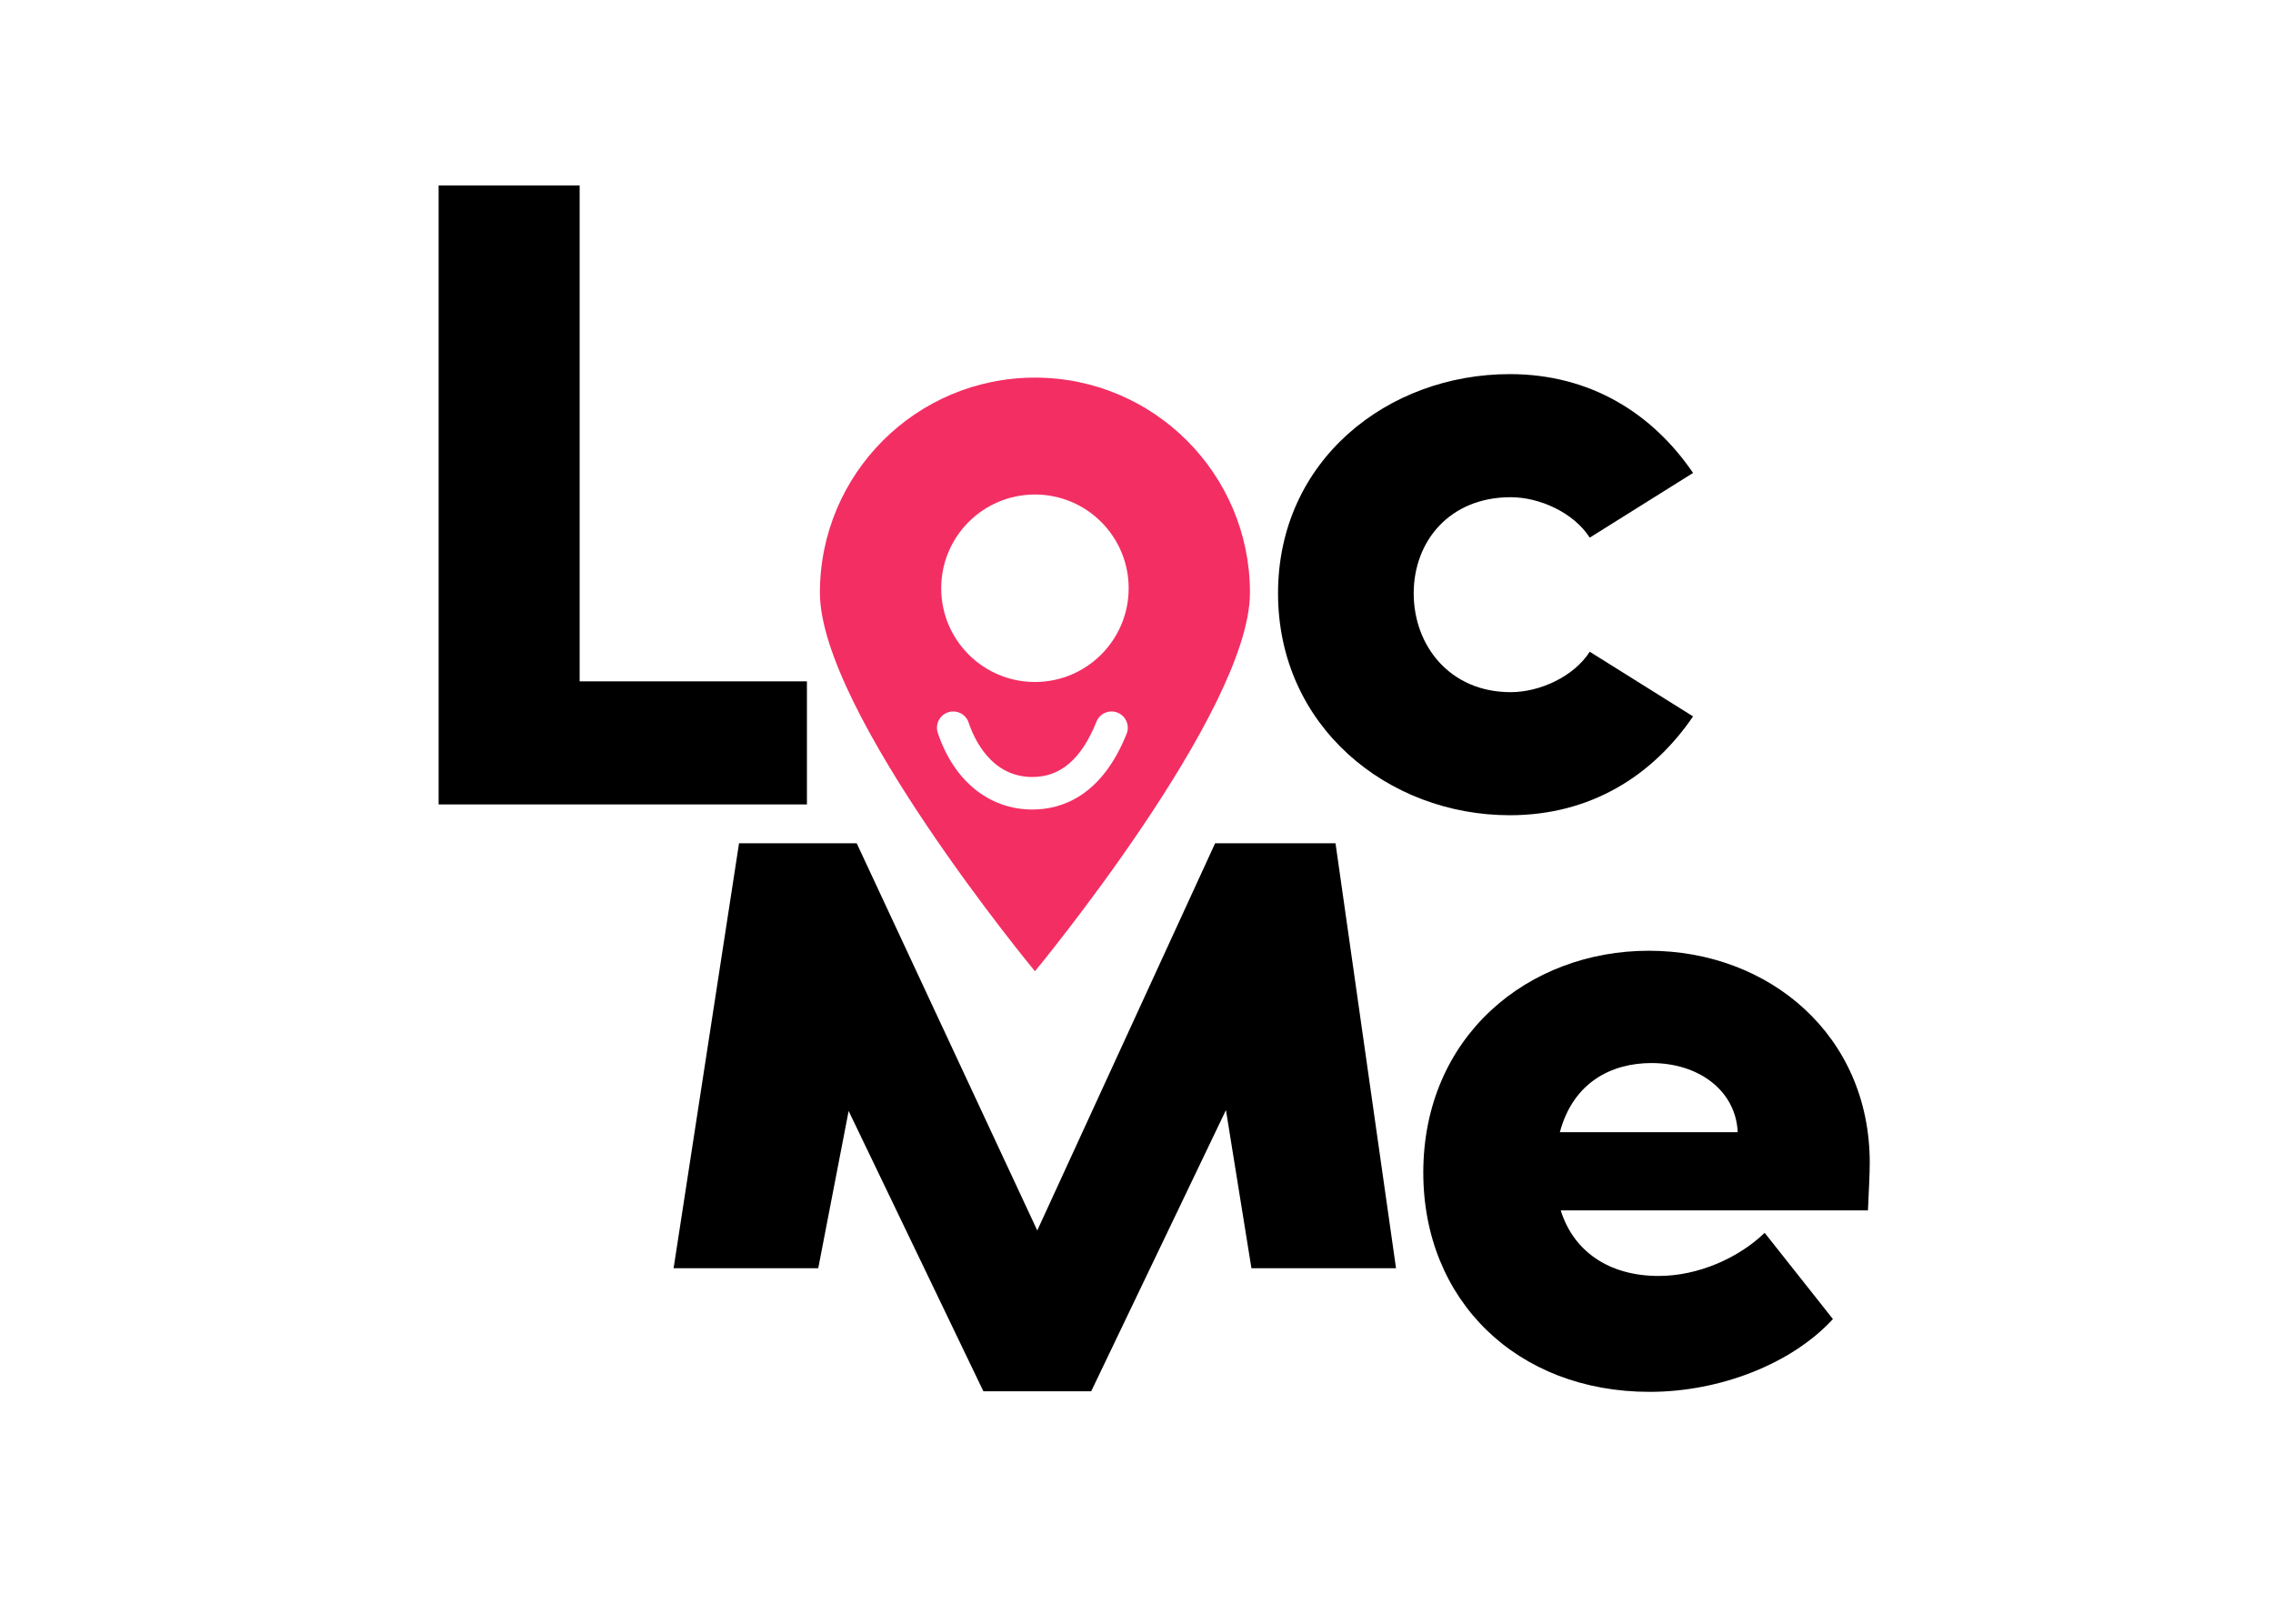
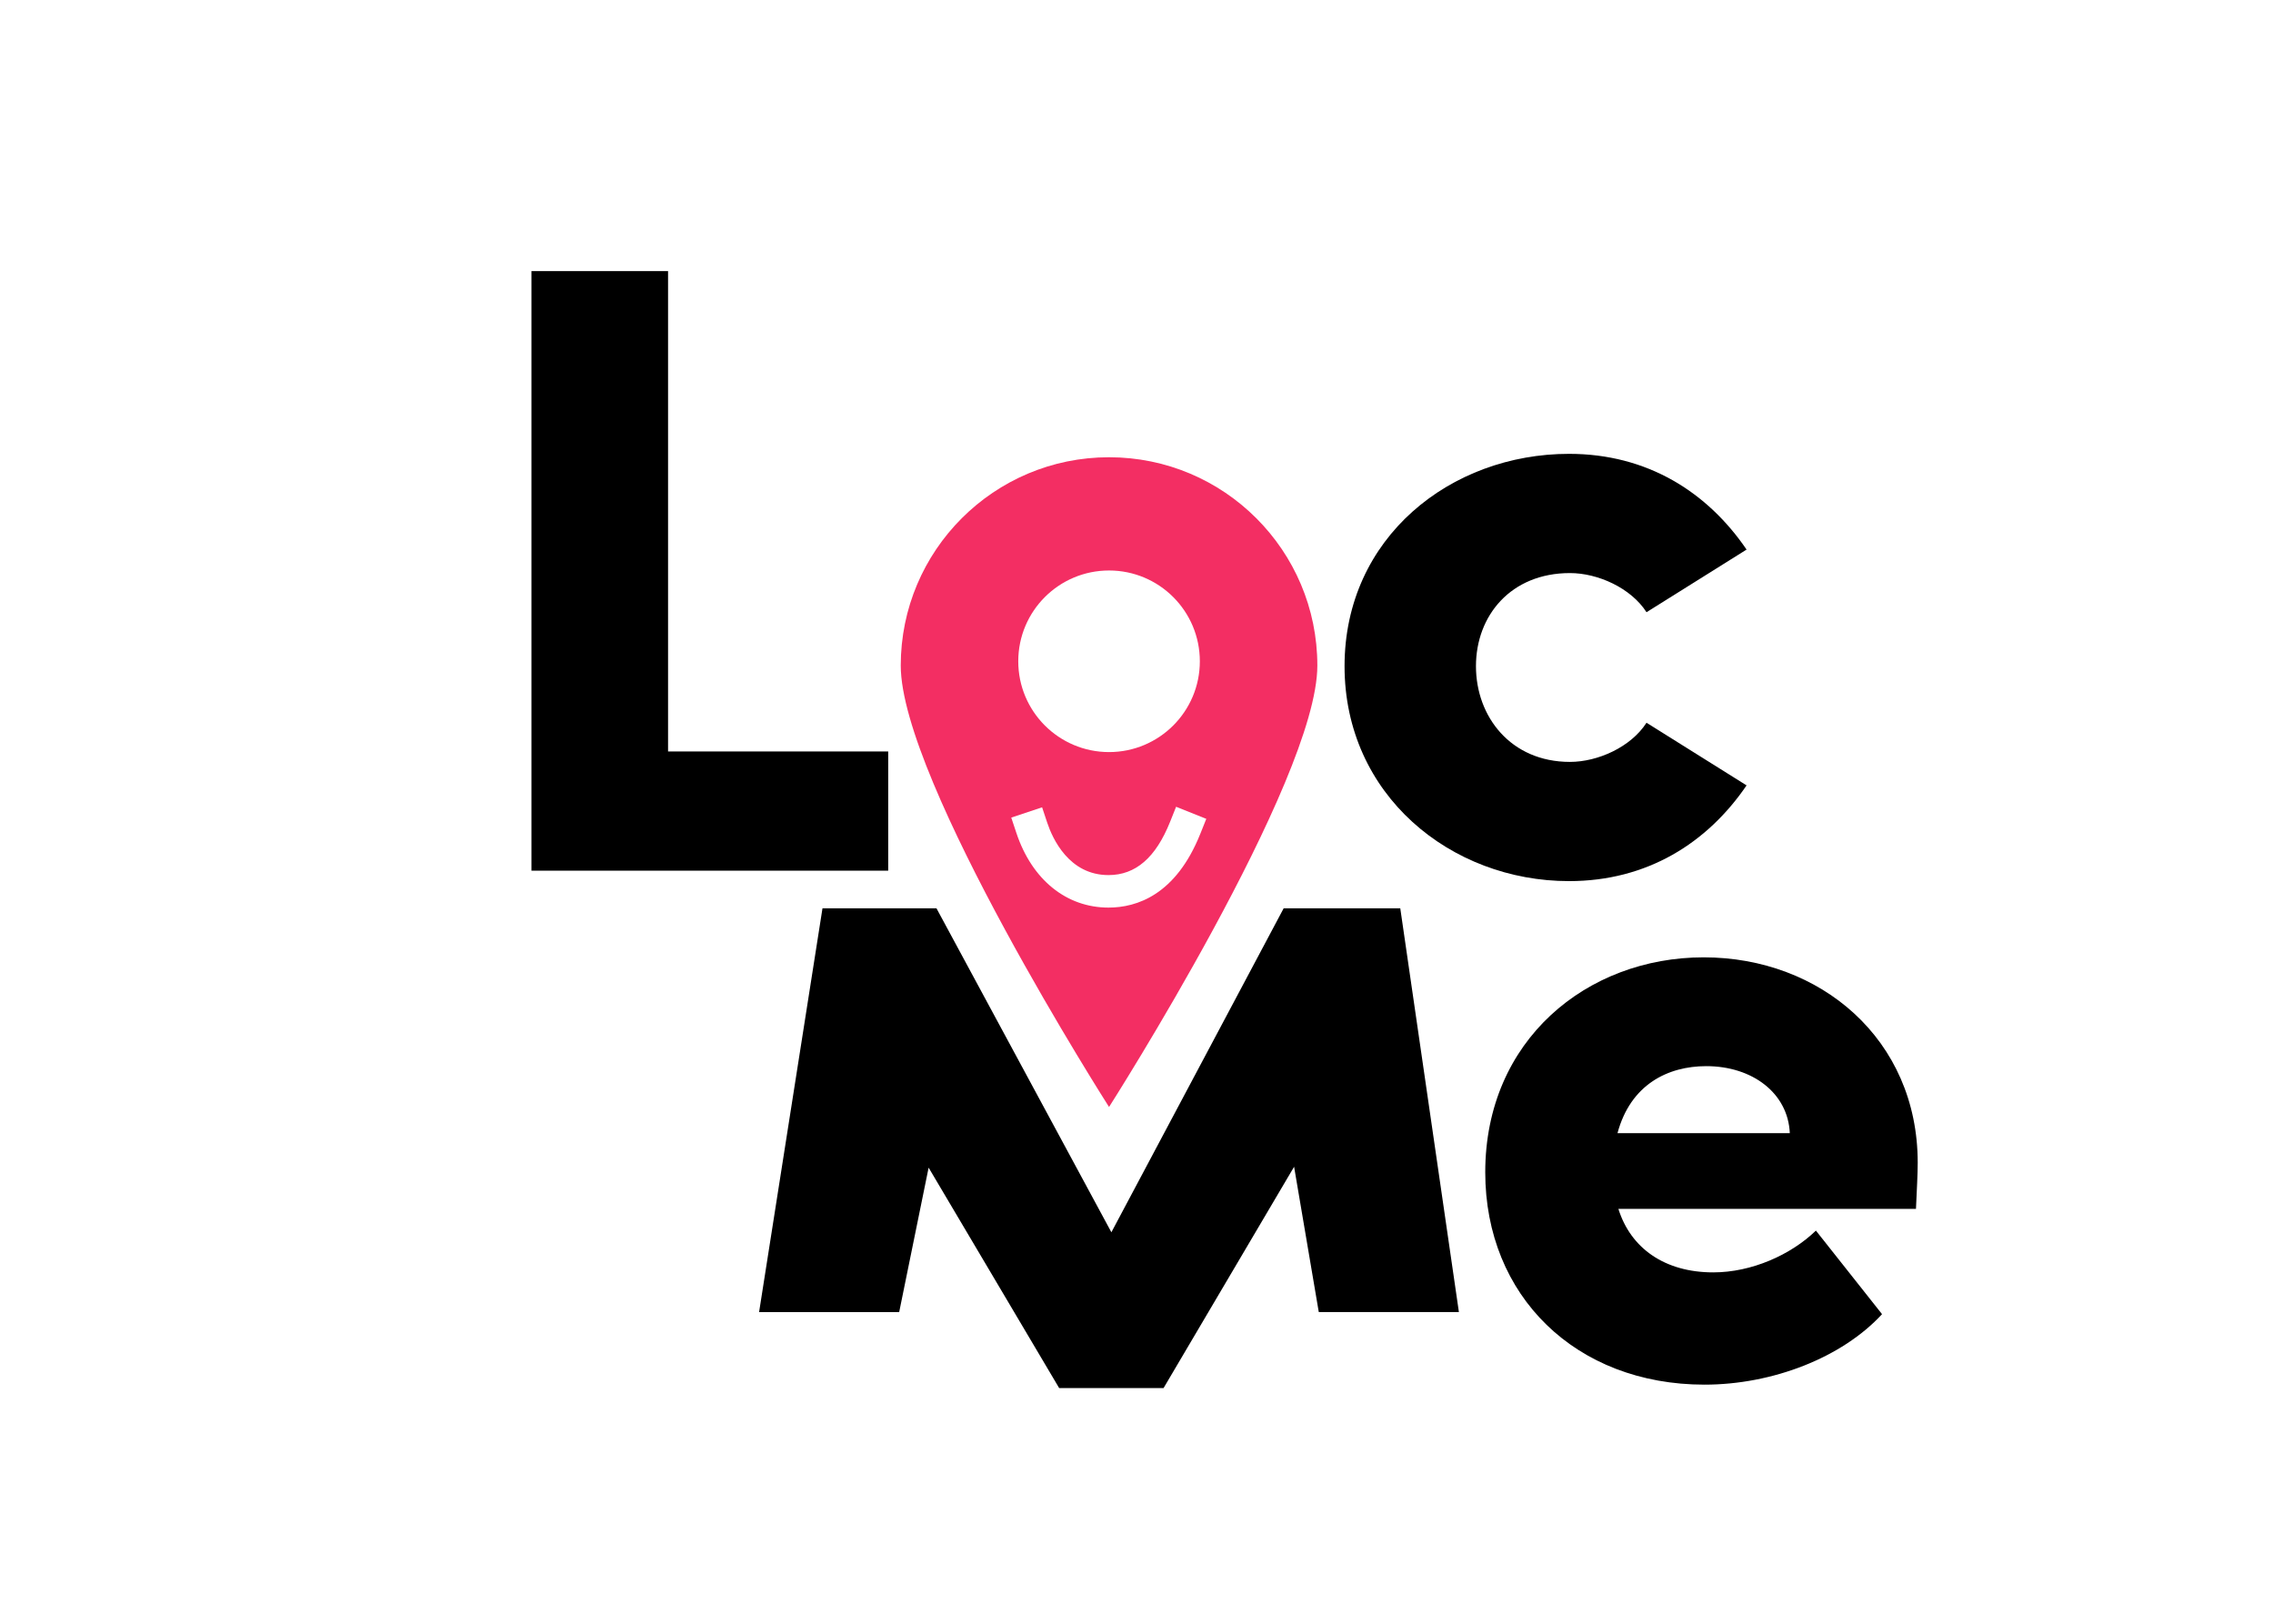
<svg xmlns="http://www.w3.org/2000/svg" id="Calque_1" data-name="Calque 1" viewBox="0 0 1189 849">
  <defs>
    <style>
      .cls-1 {
        fill: #f32e63;
      }
    </style>
  </defs>
-   <path d="m303.22,356.38h118.88v64.37h-192.66V97h73.77v259.38Z" />
-   <path d="m668.54,310.33c0-69.54,57.33-114.65,121.24-114.65,42.29,0,74.71,20.68,95.86,51.69l-54.04,33.83c-8.46-13.16-26.32-21.14-41.35-21.14-31.96,0-50.75,23.02-50.75,50.28s18.79,51.69,50.75,51.69c15.03,0,32.9-7.99,41.35-21.15l54.04,33.83c-21.15,31.01-53.57,51.69-95.86,51.69-63.91,0-121.24-46.53-121.24-116.07Z" />
-   <path d="m730.28,663.33h-75.66l-13.33-82.71-70.49,147.08h-56.39l-70.49-146.61-15.9,82.24h-75.66l34.23-222.27h61.55l94.45,202.52,93.04-202.52h62.97l31.66,222.27Z" />
-   <path d="m977.12,633.08h-160.7c6.57,21.14,24.9,34.3,51.22,34.3,20.67,0,41.82-9.39,55.45-22.56l35.71,45.11c-21.62,23.5-59.21,38.07-95.86,38.07-69.55,0-118.42-47.93-118.42-114.66,0-71.42,54.98-116.06,117.95-116.06s115.59,44.17,115.59,110.89c0,6.11-.47,14.1-.94,24.91Zm-68.13-40.88c-.94-21.62-20.2-36.18-45.11-36.18-20.68,0-40.88,9.87-47.93,36.18h93.04Z" />
-   <path class="cls-1" d="m541.37,197.51c-62.12,0-112.48,50.36-112.48,112.48s112.48,198.01,112.48,198.01c0,0,112.48-135.88,112.48-198.01s-50.36-112.48-112.48-112.48Zm47.96,186.29c-13.1,32.74-34.04,39.61-49.3,39.61-22.61,0-41.1-14.98-49.47-40.08-1.49-4.46.92-9.27,5.38-10.76,4.45-1.49,9.27.92,10.76,5.38,2.85,8.55,11.81,28.45,33.34,28.45,14.76,0,25.72-9.46,33.51-28.92,1.74-4.36,6.69-6.48,11.05-4.74,4.36,1.74,6.48,6.69,4.74,11.05Zm-47.96-27.09c-27.08,0-49.03-21.95-49.03-49.03s21.95-49.03,49.03-49.03,49.03,21.95,49.03,49.03-21.95,49.03-49.03,49.03Z" />
+   <path d="m349.46,393.05h115.16v62.35h-186.62V141.8h71.46v251.25Z" />
+   <path d="m703.33,348.44c0-67.36,55.53-111.06,117.44-111.06,40.97,0,72.37,20.03,92.86,50.07l-52.34,32.77c-8.19-12.74-25.49-20.48-40.06-20.48-30.96,0-49.16,22.3-49.16,48.7s18.2,50.07,49.16,50.07c14.56,0,31.86-7.74,40.06-20.49l52.34,32.77c-20.49,30.04-51.89,50.07-92.86,50.07-61.91,0-117.44-45.07-117.44-112.43Z" />
+   <path d="m763.13,686.27h-73.28l-12.91-76-68.28,115.74h-54.62l-68.28-115.28-15.4,75.55h-73.28l33.16-211.19h59.63l91.49,169.44,90.12-169.44h61l30.67,211.19Z" />
+   <path d="m1002.24,632.29h-155.66c6.37,20.48,24.12,33.22,49.61,33.22,20.03,0,40.51-9.1,53.71-21.85l34.59,43.7c-20.94,22.76-57.35,36.87-92.86,36.87-67.37,0-114.7-46.43-114.7-111.07,0-69.19,53.25-112.43,114.25-112.43s111.97,42.79,111.97,107.42c0,5.92-.45,13.66-.91,24.13Zm-66-39.6c-.91-20.94-19.57-35.05-43.7-35.05-20.03,0-39.6,9.56-46.43,35.05h90.13Z" />
+   <path class="cls-1" d="m580.14,239.16c-60.18,0-108.96,48.78-108.96,108.96s108.96,230.88,108.96,230.88c0,0,108.96-170.7,108.96-230.88s-48.78-108.96-108.96-108.96Zm0,59.23c26.23,0,47.49,21.26,47.49,47.49s-21.26,47.49-47.49,47.49-47.49-21.26-47.49-47.49,21.26-47.49,47.49-47.49Zm47.71,137.78c-12.74,31.85-33.14,38.54-48,38.54-22.02,0-40.03-14.58-48.17-39l-2.69-8.07,16.13-5.38,2.69,8.07c2.74,8.23,11.36,27.38,32.04,27.38,14.18,0,24.71-9.11,32.21-27.84l3.16-7.9,15.79,6.32-3.16,7.9Z" />
</svg>
